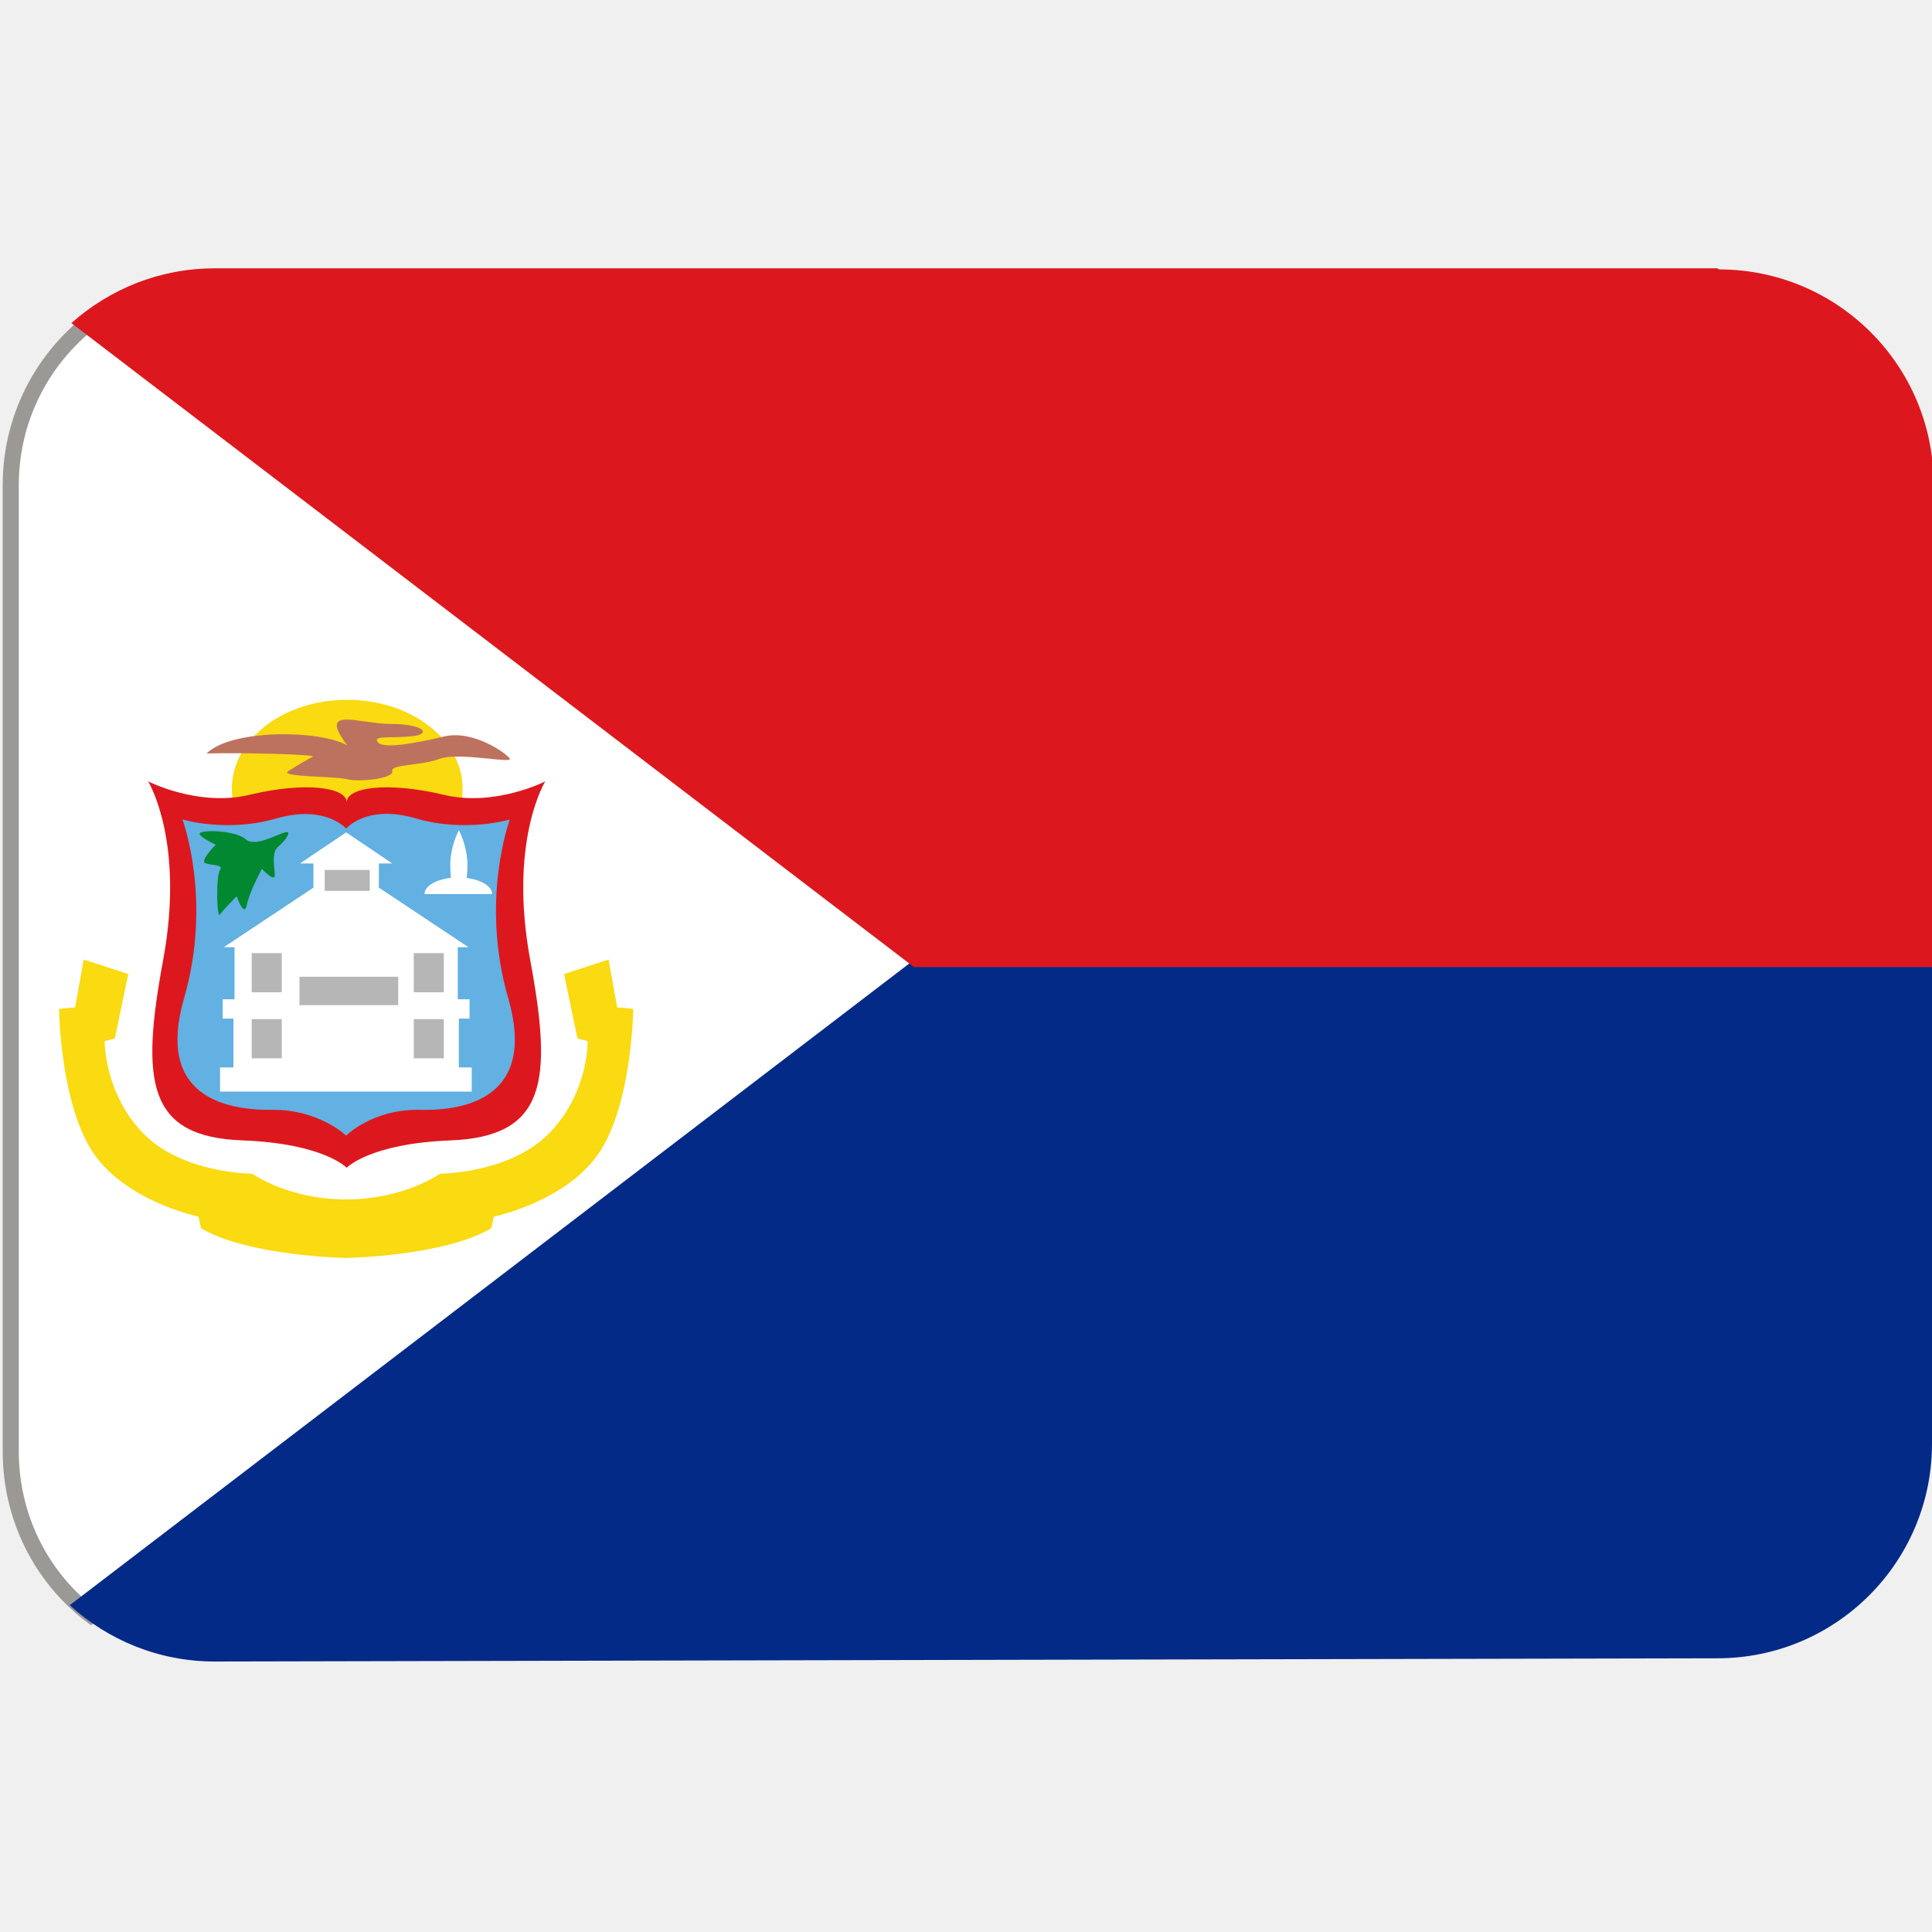
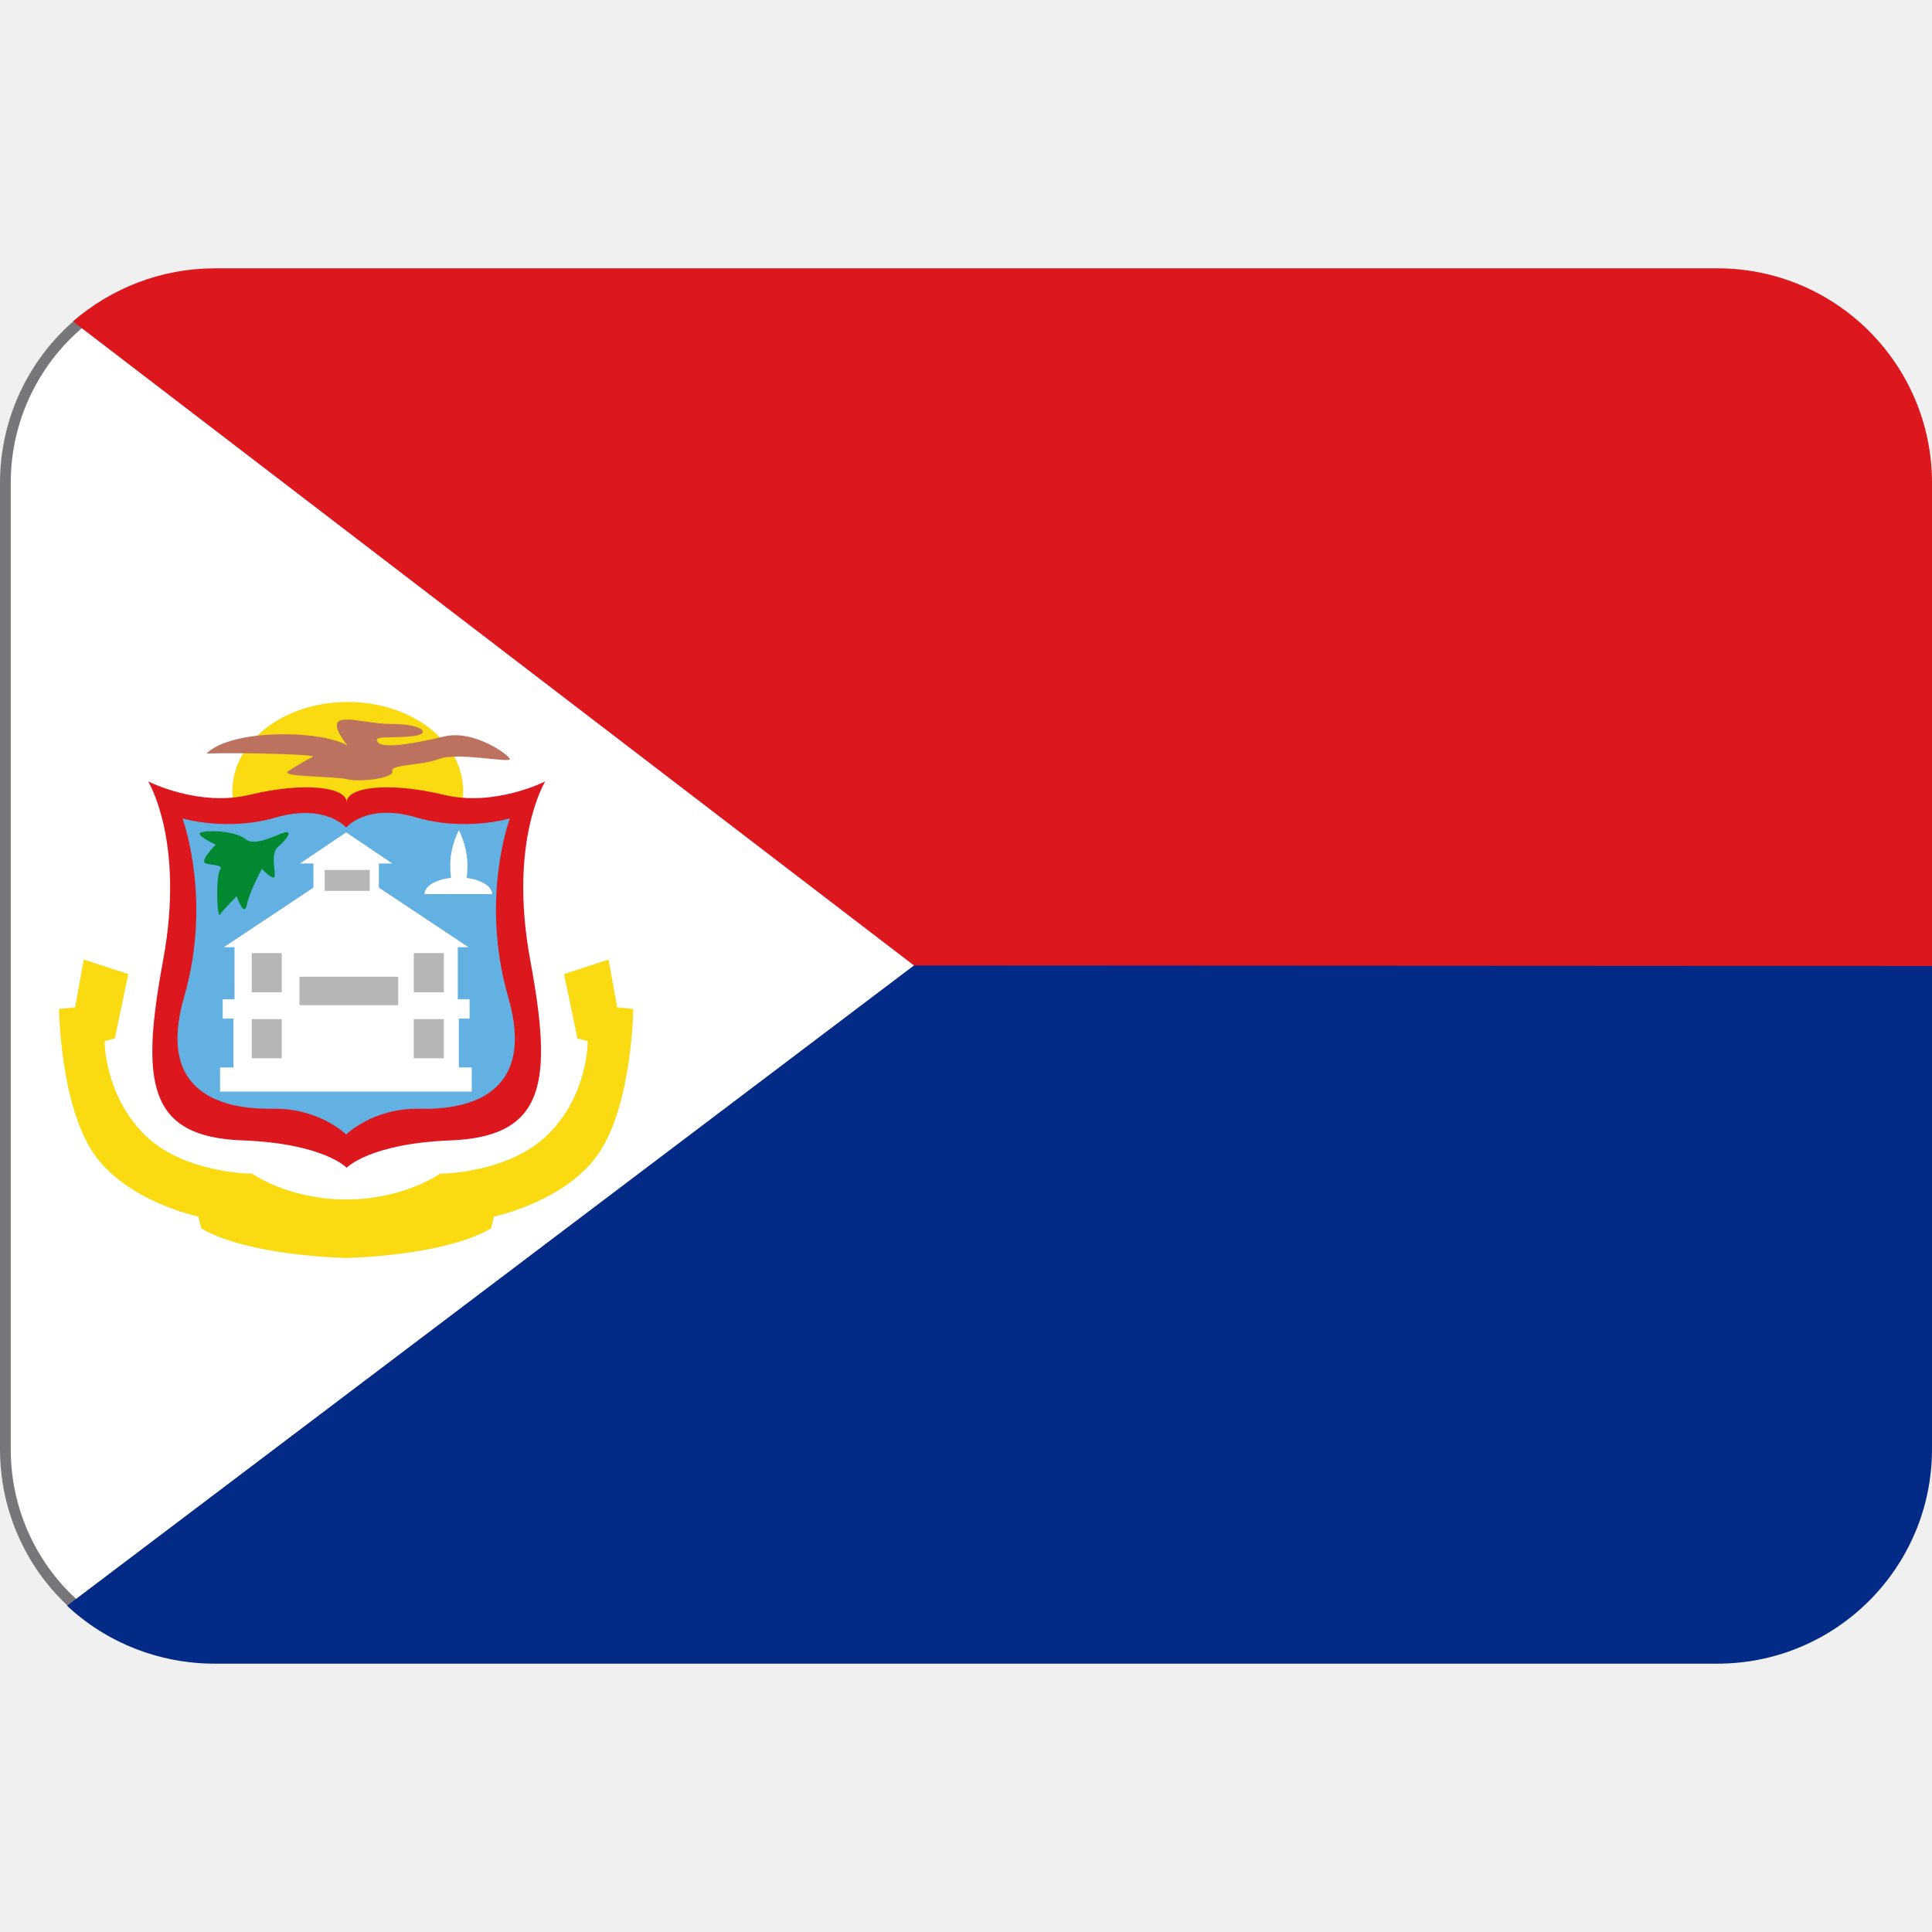
<svg xmlns="http://www.w3.org/2000/svg" viewBox="0 0 36 36">
-   <path d="m20 18-18.3 12.1c-.92-.7-1.5-1.81-1.5-3.06v-18c0-1.34.68-2.52 1.71-3.21z" fill="#fff" stroke="#9a9996" stroke-width=".3" />
-   <path d="m36 26.9c0 2.21-1.79 4-4 4l-28 .06c-1.04 0-1.99-.4-2.7-1.05l15.7-12 18-1 1 1z" fill="#032a87" />
-   <path d="m32 5h-28c-1.03 0-1.96.39-2.67 1.02l15.7 12h19v-9c0-2.21-1.79-4-4-4z" fill="#dc181e" />
-   <path d="m8.62 14.7c0 .92-.96 1.66-2.15 1.66s-2.15-.74-2.15-1.66.96-1.66 2.15-1.66 2.15.74 2.15 1.66z" fill="#fada10" />
+   <path d="m23 13v10l-21.58 6.93c-.81-.71-1.32-1.76-1.32-2.93v-18c0-1.24.58-2.35 1.48-3.06z" fill="#fff" stroke="#77767b" stroke-width=".2" />
+   <path d="m36 27c0 2.21-1.79 4-4 4h-28c-1.04 0-2.03-.4-2.75-1.08l15.78-11.93 8.97-3.99 10 4z" fill="#032a87" />
+   <path d="m32 5h-28c-.99 0-1.93.37-2.64.99l15.67 12 18.97.01v-9c0-2.21-1.79-4-4-4z" fill="#dc181e" />
+   <path d="m8.63 14.74c0 .92-.96 1.66-2.15 1.66s-2.15-.74-2.15-1.66.96-1.66 2.15-1.66 2.15.74 2.15 1.66z" fill="#fada10" />
  <path d="m3.85 14.04c.46-.46 2.12-.44 2.62-.15-.56-.75.21-.4.82-.4.6 0 .77.19.38.23-.4.04-.73-.02-.63.11s.71.02 1.25-.11c.54-.12 1.17.33 1.21.42s-.96-.13-1.31 0-.92.1-.88.23-.59.21-.84.15-1.27-.04-1.1-.15.38-.23.46-.27-1.25-.08-1.98-.06z" fill="#bd725f" />
  <path d="m10.16 14.56s-.94.48-1.89.25c-1.05-.25-1.81-.14-1.81.14 0-.28-.77-.39-1.81-.14-.95.23-1.89-.25-1.89-.25s.69 1.11.28 3.33c-.42 2.27-.3 3.3 1.49 3.36 1.51.06 1.93.51 1.93.51s.42-.45 1.93-.51c1.79-.07 1.91-1.1 1.49-3.36-.41-2.22.28-3.33.28-3.33z" fill="#dc181e" />
-   <path d="m9.47 18.6c-.53-1.83.03-3.33.03-3.33s-.83.25-1.75-.02-1.3.19-1.3.19-.38-.45-1.3-.19c-.92.27-1.75.02-1.75.02s.56 1.5.03 3.33.77 2.09 1.64 2.08 1.38.48 1.38.48.5-.5 1.38-.48 2.17-.25 1.64-2.08z" fill="#63b0e2" />
+   <path d="m9.47 18.58c-.53-1.83.03-3.33.03-3.33s-.83.25-1.75-.02-1.3.19-1.3.19-.38-.45-1.3-.19c-.92.27-1.75.02-1.75.02s.56 1.5.03 3.33.77 2.09 1.64 2.08c.88-.02 1.38.48 1.38.48s.5-.5 1.38-.48 2.17-.25 1.64-2.08z" fill="#63b0e2" />
  <path d="m8.55 19.89v-.91h.2v-.36h-.22v-.97h.2l-1.67-1.11v-.45h.25l-.86-.58-.86.58h.25v.45l-1.67 1.11h.2v.97h-.22v.36h.2v.91h-.25v.45h4.69v-.45zm.16-3.77c0 .36-.07.49-.16.49s-.16-.13-.16-.49.16-.65.16-.65.16.29.16.65z" fill="#fff" />
  <path d="m9.18 16.66h-1.27c0-.17.28-.31.63-.31s.63.14.63.31z" fill="#fff" />
-   <path d="m4.88 16.19s-.23.42-.28.67-.19-.16-.19-.16-.25.25-.31.34-.08-.72 0-.83-.19-.08-.28-.13.2-.34.2-.34-.41-.19-.27-.23c.14-.05.66-.02.83.13s.58-.09.73-.13 0 .16-.13.27-.06.39-.06.53-.25-.13-.25-.13z" fill="#018830" />
+   <path d="m4.88 16.19s-.23.42-.28.67-.19-.16-.19-.16-.25.25-.31.34-.08-.72 0-.83-.19-.08-.28-.13.2-.34.2-.34-.41-.19-.27-.23c.14-.05.66-.02.83.13.17.14.58-.09.73-.13.16-.03 0 .16-.13.27s-.06.39-.06.53-.25-.13-.25-.13z" fill="#018830" />
  <path d="m5.58 18.2h1.84v.53h-1.84zm-.89-.44h.56v.73h-.56zm0 1.23h.56v.73h-.56zm3.02-1.23h.56v.73h-.56zm0 1.23h.56v.73h-.56zm-1.66-2.78h.84v.39h-.84z" fill="#b6b6b6" />
  <path d="m11.5 18.77-.16-.89-.83.27.25 1.2.19.05s.02.97-.72 1.72-2.03.75-2.03.75-.67.48-1.75.48-1.75-.48-1.75-.48-1.3 0-2.03-.75-.72-1.72-.72-1.72l.19-.05.25-1.2-.83-.27-.16.89-.3.03s.02 1.75.63 2.67 1.97 1.2 1.97 1.2.02.11.05.22c.89.52 2.7.55 2.7.55s1.81-.03 2.7-.55c.03-.11.05-.22.05-.22s1.36-.28 1.97-1.2.63-2.67.63-2.67z" fill="#fada10" />
</svg>
